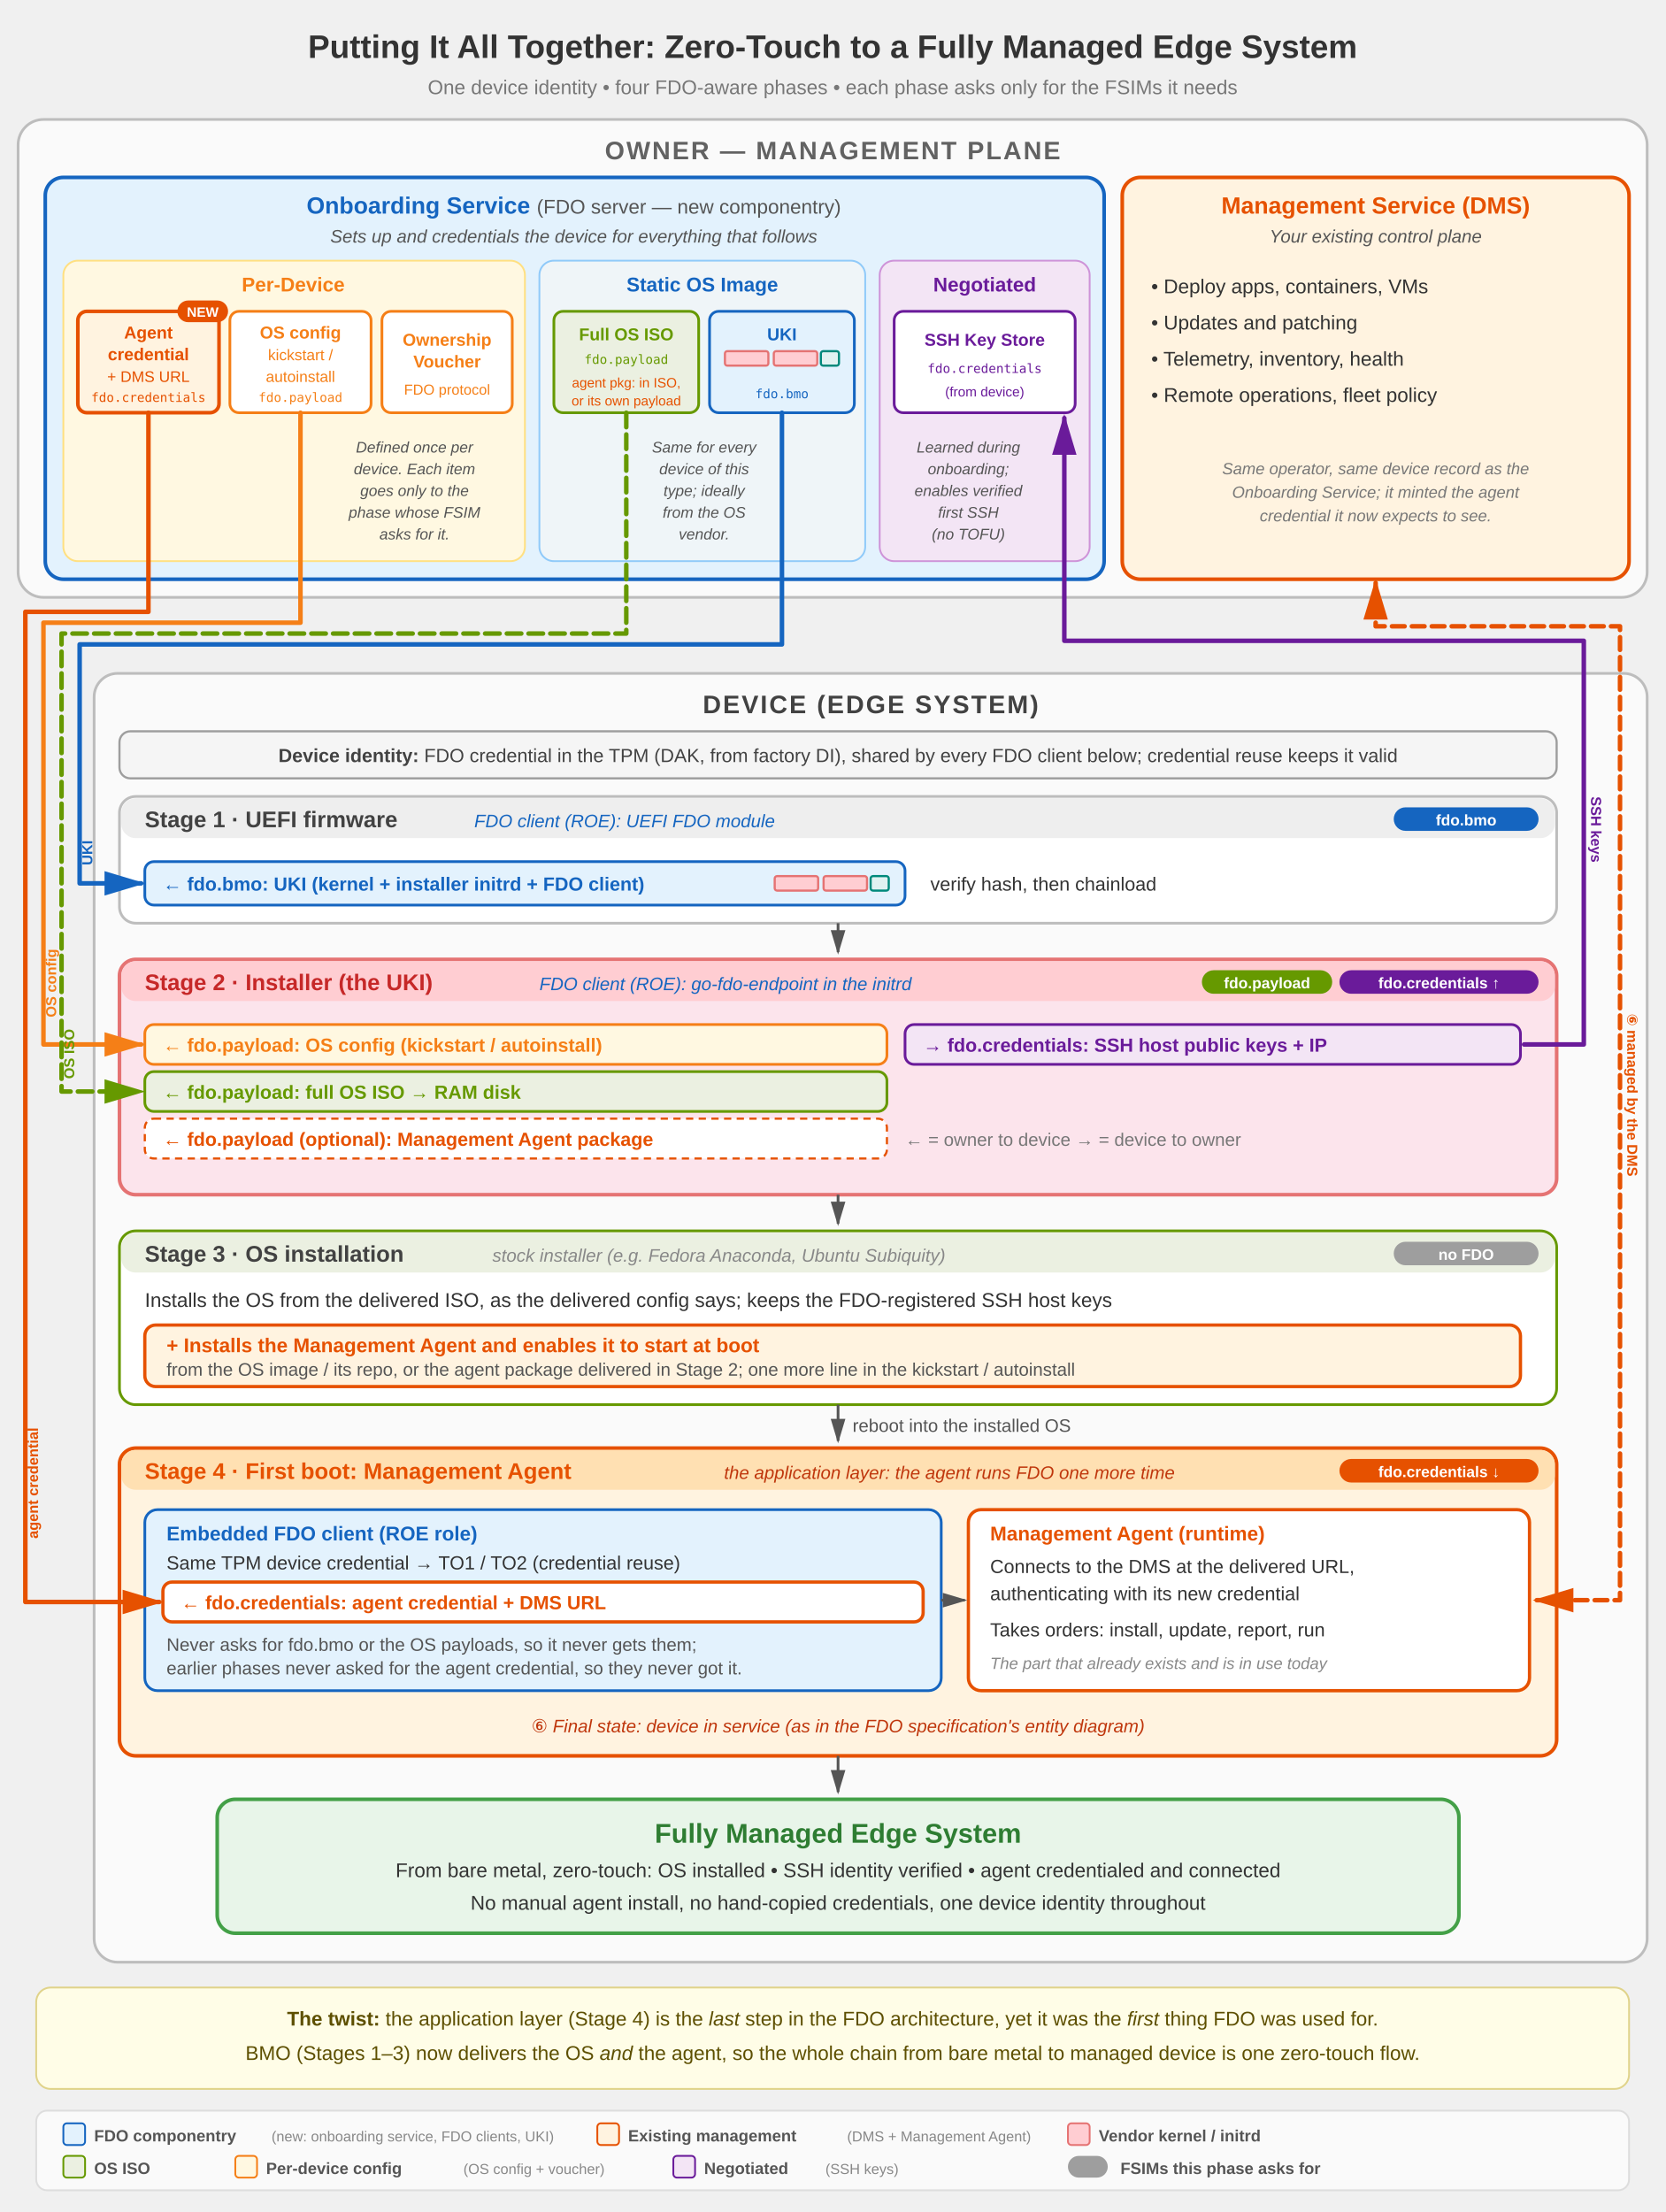
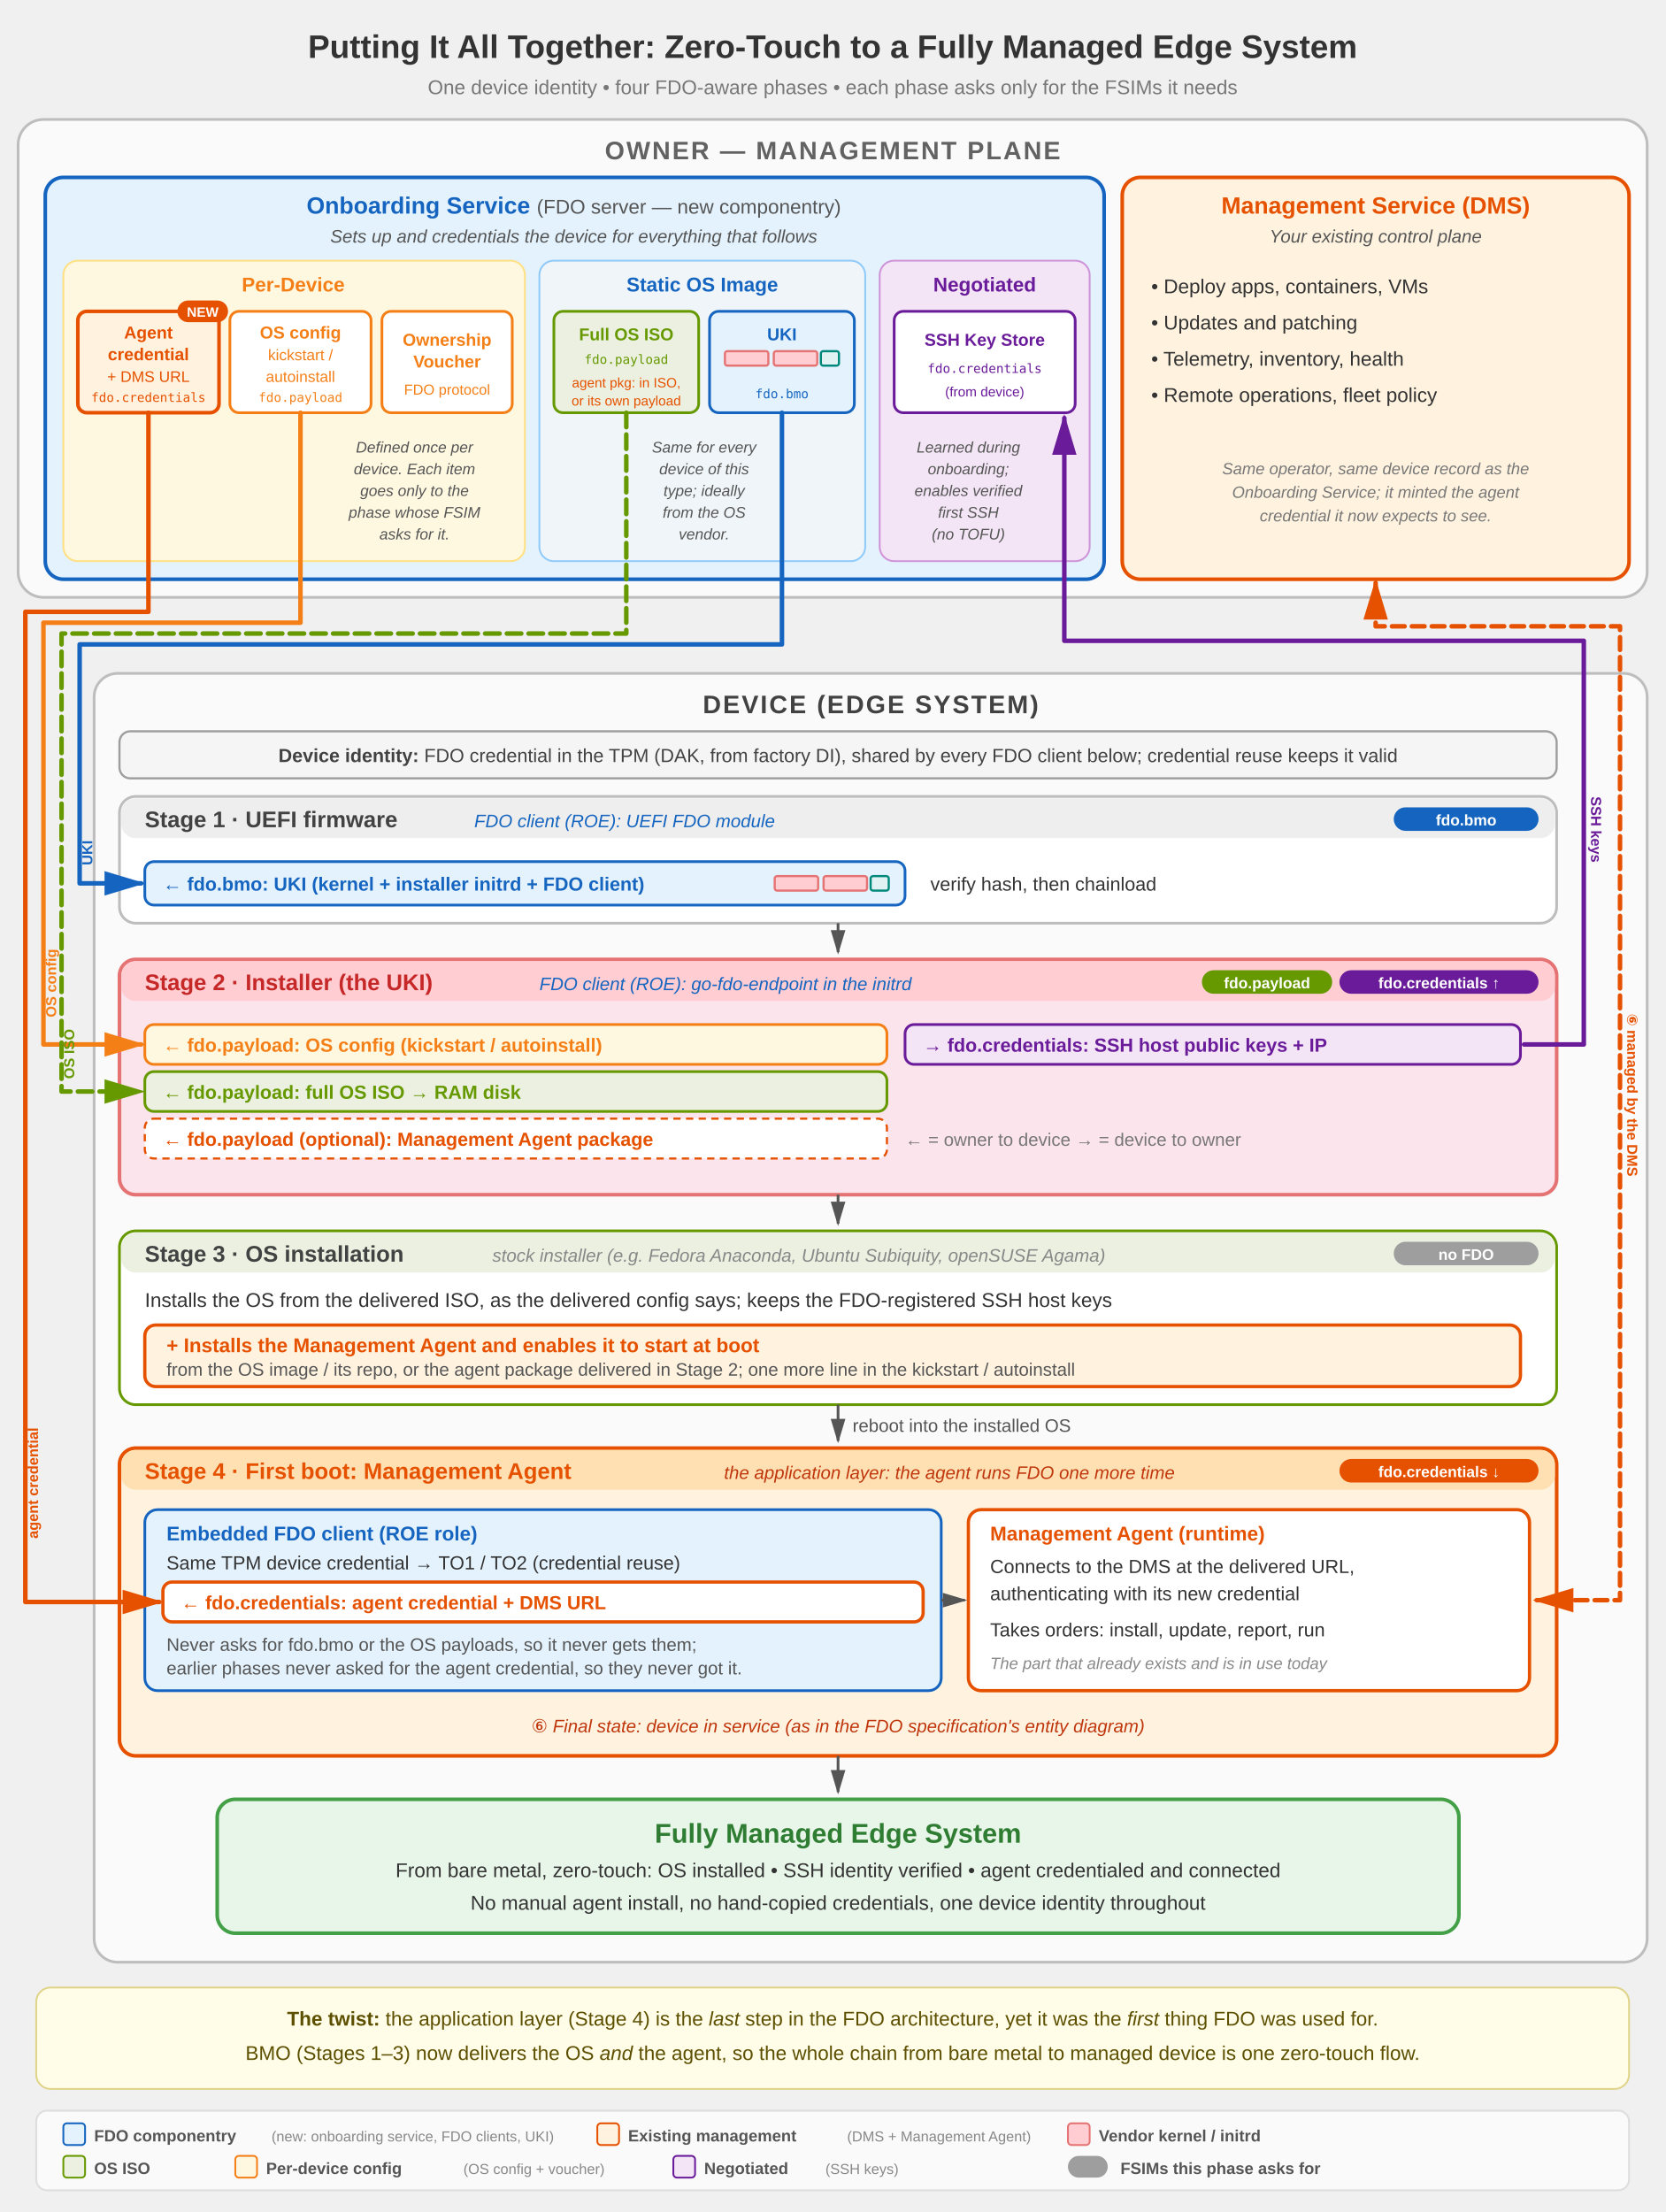
<svg xmlns="http://www.w3.org/2000/svg" viewBox="0 0 920 1222" font-family="'Segoe UI','Helvetica Neue',Arial,sans-serif">
  <defs>
    <marker id="arr" viewBox="0 0 10 6" refX="9" refY="3" markerWidth="9" markerHeight="5.4" orient="auto-start-reverse">
      <path d="M0,0 L10,3 L0,6z" fill="#555" />
    </marker>
    <marker id="arr-blue" viewBox="0 0 10 6" refX="9" refY="3" markerWidth="9" markerHeight="5.4" orient="auto-start-reverse">
      <path d="M0,0 L10,3 L0,6z" fill="#1565c0" />
    </marker>
    <marker id="arr-green" viewBox="0 0 10 6" refX="9" refY="3" markerWidth="9" markerHeight="5.4" orient="auto-start-reverse">
      <path d="M0,0 L10,3 L0,6z" fill="#669900" />
    </marker>
    <marker id="arr-amber" viewBox="0 0 10 6" refX="9" refY="3" markerWidth="9" markerHeight="5.4" orient="auto-start-reverse">
      <path d="M0,0 L10,3 L0,6z" fill="#f57f17" />
    </marker>
    <marker id="arr-purple" viewBox="0 0 10 6" refX="9" refY="3" markerWidth="9" markerHeight="5.4" orient="auto-start-reverse">
      <path d="M0,0 L10,3 L0,6z" fill="#6a1b9a" />
    </marker>
    <marker id="arr-orange" viewBox="0 0 10 6" refX="9" refY="3" markerWidth="9" markerHeight="5.4" orient="auto-start-reverse">
      <path d="M0,0 L10,3 L0,6z" fill="#e65100" />
    </marker>
    <g id="uki-parts">
      <rect x="0" y="0" width="24" height="8" rx="1.3" fill="#ffcdd2" stroke="#e57373" stroke-width="1.2" />
      <rect x="27" y="0" width="24" height="8" rx="1.3" fill="#ffcdd2" stroke="#e57373" stroke-width="1.2" />
      <rect x="53" y="0" width="10" height="8" rx="1.3" fill="#e0f2f1" stroke="#00897b" stroke-width="1.2" />
    </g>
  </defs>
  <text x="460" y="32" text-anchor="middle" font-size="18" font-weight="bold" fill="#333">Putting It All Together: Zero-Touch to a Fully Managed Edge System</text>
  <text x="460" y="52" text-anchor="middle" font-size="11" fill="#777">One device identity  •  four FDO-aware phases  •  each phase asks only for the FSIMs it needs</text>
  <rect x="10" y="66" width="900" height="264" rx="14" fill="#fafafa" stroke="#bdbdbd" stroke-width="1.5" />
  <text x="460" y="88" text-anchor="middle" font-size="14" font-weight="bold" fill="#626262" letter-spacing="1">OWNER — MANAGEMENT PLANE</text>
  <rect x="25" y="98" width="585" height="222" rx="10" fill="#e3f2fd" stroke="#1565c0" stroke-width="2" />
  <text x="317" y="118" text-anchor="middle" font-size="13" font-weight="bold" fill="#1565c0">Onboarding Service <tspan font-weight="normal" font-size="11" fill="#555">(FDO server — new componentry)</tspan>
  </text>
  <text x="317" y="134" text-anchor="middle" font-size="10" fill="#555" font-style="italic">Sets up and credentials the device for everything that follows</text>
  <rect x="35" y="144" width="255" height="166" rx="8" fill="#fff8e1" stroke="#ffe082" stroke-width="1" />
  <text x="162" y="161" text-anchor="middle" font-size="11" font-weight="bold" fill="#f57f17">Per-Device</text>
  <rect x="43" y="172" width="78" height="56" rx="5" fill="#fff3e0" stroke="#e65100" stroke-width="2" />
  <text x="82" y="187" text-anchor="middle" font-size="9.5" font-weight="bold" fill="#e65100">Agent</text>
  <text x="82" y="199" text-anchor="middle" font-size="9.5" font-weight="bold" fill="#e65100">credential</text>
  <text x="82" y="211" text-anchor="middle" font-size="8.5" fill="#e65100">+ DMS URL</text>
  <text x="82" y="222" text-anchor="middle" font-size="7" fill="#e65100" font-family="monospace">fdo.credentials</text>
  <rect x="98" y="166" width="28" height="12" rx="6" fill="#e65100" />
  <text x="112" y="175" text-anchor="middle" font-size="7.5" font-weight="bold" fill="#fff">NEW</text>
  <rect x="127" y="172" width="78" height="56" rx="5" fill="#ffffff" stroke="#f57f17" stroke-width="1.5" />
  <text x="166" y="187" text-anchor="middle" font-size="9.5" font-weight="bold" fill="#f57f17">OS config</text>
  <text x="166" y="199" text-anchor="middle" font-size="8.5" fill="#f57f17">kickstart /</text>
  <text x="166" y="211" text-anchor="middle" font-size="8.5" fill="#f57f17">autoinstall</text>
  <text x="166" y="222" text-anchor="middle" font-size="7" fill="#f57f17" font-family="monospace">fdo.payload</text>
  <rect x="211" y="172" width="72" height="56" rx="5" fill="#ffffff" stroke="#f57f17" stroke-width="1.5" />
  <text x="247" y="191" text-anchor="middle" font-size="9.5" font-weight="bold" fill="#f57f17">Ownership</text>
  <text x="247" y="203" text-anchor="middle" font-size="9.5" font-weight="bold" fill="#f57f17">Voucher</text>
  <text x="247" y="218" text-anchor="middle" font-size="8" fill="#f57f17">FDO protocol</text>
  <text x="229" y="250" text-anchor="middle" font-size="8.5" fill="#555" font-style="italic">Defined once per</text>
  <text x="229" y="262" text-anchor="middle" font-size="8.5" fill="#555" font-style="italic">device. Each item</text>
  <text x="229" y="274" text-anchor="middle" font-size="8.5" fill="#555" font-style="italic">goes only to the</text>
  <text x="229" y="286" text-anchor="middle" font-size="8.5" fill="#555" font-style="italic">phase whose FSIM</text>
  <text x="229" y="298" text-anchor="middle" font-size="8.5" fill="#555" font-style="italic">asks for it.</text>
  <rect x="298" y="144" width="180" height="166" rx="8" fill="#eff5f8" stroke="#90caf9" stroke-width="1" />
  <text x="388" y="161" text-anchor="middle" font-size="11" font-weight="bold" fill="#1565c0">Static OS Image</text>
  <rect x="306" y="172" width="80" height="56" rx="5" fill="#ebf0e1" stroke="#669900" stroke-width="1.5" />
  <text x="346" y="188" text-anchor="middle" font-size="9.5" font-weight="bold" fill="#669900">Full OS ISO</text>
  <text x="346" y="201" text-anchor="middle" font-size="7" fill="#669900" font-family="monospace">fdo.payload</text>
  <text x="346" y="214" text-anchor="middle" font-size="7.5" fill="#e65100">agent pkg: in ISO,</text>
  <text x="346" y="224" text-anchor="middle" font-size="7.5" fill="#e65100">or its own payload</text>
  <rect x="392" y="172" width="80" height="56" rx="5" fill="#e3f2fd" stroke="#1565c0" stroke-width="1.5" />
  <text x="432" y="188" text-anchor="middle" font-size="9.5" font-weight="bold" fill="#1565c0">UKI</text>
  <use href="#uki-parts" x="400.5" y="194" />
  <text x="432" y="220" text-anchor="middle" font-size="7" fill="#1565c0" font-family="monospace">fdo.bmo</text>
  <text x="389" y="250" text-anchor="middle" font-size="8.5" fill="#555" font-style="italic">Same for every</text>
  <text x="389" y="262" text-anchor="middle" font-size="8.5" fill="#555" font-style="italic">device of this</text>
  <text x="389" y="274" text-anchor="middle" font-size="8.5" fill="#555" font-style="italic">type; ideally</text>
  <text x="389" y="286" text-anchor="middle" font-size="8.5" fill="#555" font-style="italic">from the OS</text>
  <text x="389" y="298" text-anchor="middle" font-size="8.5" fill="#555" font-style="italic">vendor.</text>
  <rect x="486" y="144" width="116" height="166" rx="8" fill="#f3e5f5" stroke="#ce93d8" stroke-width="1" />
  <text x="544" y="161" text-anchor="middle" font-size="11" font-weight="bold" fill="#6a1b9a">Negotiated</text>
  <rect x="494" y="172" width="100" height="56" rx="5" fill="#ffffff" stroke="#6a1b9a" stroke-width="1.5" />
  <text x="544" y="191" text-anchor="middle" font-size="9.5" font-weight="bold" fill="#6a1b9a">SSH Key Store</text>
  <text x="544" y="206" text-anchor="middle" font-size="7" fill="#6a1b9a" font-family="monospace">fdo.credentials</text>
  <text x="544" y="219" text-anchor="middle" font-size="7.5" fill="#6a1b9a">(from device)</text>
  <text x="535" y="250" text-anchor="middle" font-size="8.5" fill="#555" font-style="italic">Learned during</text>
  <text x="535" y="262" text-anchor="middle" font-size="8.5" fill="#555" font-style="italic">onboarding;</text>
  <text x="535" y="274" text-anchor="middle" font-size="8.5" fill="#555" font-style="italic">enables verified</text>
  <text x="535" y="286" text-anchor="middle" font-size="8.5" fill="#555" font-style="italic">first SSH</text>
  <text x="535" y="298" text-anchor="middle" font-size="8.5" fill="#555" font-style="italic">(no TOFU)</text>
  <rect x="620" y="98" width="280" height="222" rx="10" fill="#fff3e0" stroke="#e65100" stroke-width="2" />
  <text x="760" y="118" text-anchor="middle" font-size="13" font-weight="bold" fill="#e65100">Management Service (DMS)</text>
  <text x="760" y="134" text-anchor="middle" font-size="10" fill="#555" font-style="italic">Your existing control plane</text>
  <text x="636" y="162" font-size="11" fill="#333">• Deploy apps, containers, VMs</text>
  <text x="636" y="182" font-size="11" fill="#333">• Updates and patching</text>
  <text x="636" y="202" font-size="11" fill="#333">• Telemetry, inventory, health</text>
  <text x="636" y="222" font-size="11" fill="#333">• Remote operations, fleet policy</text>
  <text x="760" y="262" text-anchor="middle" font-size="9" fill="#777" font-style="italic">Same operator, same device record as the</text>
  <text x="760" y="275" text-anchor="middle" font-size="9" fill="#777" font-style="italic">Onboarding Service; it minted the agent</text>
  <text x="760" y="288" text-anchor="middle" font-size="9" fill="#777" font-style="italic">credential it now expects to see.</text>
  <rect x="52" y="372" width="858" height="712" rx="13" fill="#fafafa" stroke="#bdbdbd" stroke-width="1.5" />
  <text x="481" y="394" text-anchor="middle" font-size="14" font-weight="bold" fill="#424242" letter-spacing="1">DEVICE (EDGE SYSTEM)</text>
  <rect x="66" y="404" width="794" height="26" rx="6" fill="#f5f5f5" stroke="#9e9e9e" stroke-width="1.2" />
  <text x="463" y="421" text-anchor="middle" font-size="10.5" fill="#424242">
    <tspan font-weight="bold">Device identity:</tspan> FDO credential in the TPM (DAK, from factory DI), shared by every FDO client below; credential reuse keeps it valid</text>
  <rect x="66" y="440" width="794" height="70" rx="9" fill="#ffffff" stroke="#bdbdbd" stroke-width="1.5" />
  <rect x="67" y="441" width="792" height="22" rx="8" fill="#eeeeee" />
  <text x="80" y="457" font-size="12.5" font-weight="bold" fill="#424242">Stage 1 · UEFI firmware</text>
  <text x="262" y="457" font-size="10" fill="#1565c0" font-style="italic">FDO client (ROE): UEFI FDO module</text>
  <rect x="770" y="446" width="80" height="13" rx="6.5" fill="#1565c0" />
  <text x="810" y="456" text-anchor="middle" font-size="8.5" font-weight="bold" fill="#fff">fdo.bmo</text>
  <rect x="80" y="476" width="420" height="24" rx="5" fill="#e3f2fd" stroke="#1565c0" stroke-width="1.5" />
  <text x="90" y="492" font-size="10.5" font-weight="bold" fill="#1565c0">← fdo.bmo: UKI (kernel + installer initrd + FDO client)</text>
  <use href="#uki-parts" x="428" y="484" />
  <text x="514" y="492" font-size="10.5" fill="#333">verify hash, then chainload</text>
  <line x1="463" y1="510" x2="463" y2="526" stroke="#555" stroke-width="1.5" marker-end="url(#arr)" />
  <rect x="66" y="530" width="794" height="130" rx="9" fill="#fce4ec" stroke="#e57373" stroke-width="2" />
  <rect x="67" y="531" width="792" height="22" rx="8" fill="#ffcdd2" />
  <text x="80" y="547" font-size="12.5" font-weight="bold" fill="#c62828">Stage 2 · Installer (the UKI)</text>
  <text x="298" y="547" font-size="10" fill="#1565c0" font-style="italic">FDO client (ROE): go-fdo-endpoint in the initrd</text>
  <rect x="664" y="536" width="72" height="13" rx="6.5" fill="#669900" />
  <text x="700" y="546" text-anchor="middle" font-size="8.5" font-weight="bold" fill="#fff">fdo.payload</text>
  <rect x="740" y="536" width="110" height="13" rx="6.5" fill="#6a1b9a" />
  <text x="795" y="546" text-anchor="middle" font-size="8.5" font-weight="bold" fill="#fff">fdo.credentials ↑</text>
  <rect x="80" y="566" width="410" height="22" rx="5" fill="#fff8e1" stroke="#f57f17" stroke-width="1.5" />
  <text x="90" y="581" font-size="10.5" font-weight="bold" fill="#f57f17">← fdo.payload: OS config (kickstart / autoinstall)</text>
  <rect x="500" y="566" width="340" height="22" rx="5" fill="#f3e5f5" stroke="#6a1b9a" stroke-width="1.5" />
  <text x="510" y="581" font-size="10.5" font-weight="bold" fill="#6a1b9a">→ fdo.credentials: SSH host public keys + IP</text>
  <rect x="80" y="592" width="410" height="22" rx="5" fill="#ebf0e1" stroke="#669900" stroke-width="1.5" />
  <text x="90" y="607" font-size="10.5" font-weight="bold" fill="#669900">← fdo.payload: full OS ISO → RAM disk</text>
  <rect x="80" y="618" width="410" height="22" rx="5" fill="#ffffff" stroke="#e65100" stroke-width="1.2" stroke-dasharray="4,3" />
  <text x="90" y="633" font-size="10.5" font-weight="bold" fill="#e65100">← fdo.payload (optional): Management Agent package</text>
  <text x="500" y="633" font-size="10" fill="#777">← = owner to device    → = device to owner</text>
  <line x1="463" y1="660" x2="463" y2="676" stroke="#555" stroke-width="1.5" marker-end="url(#arr)" />
  <rect x="66" y="680" width="794" height="96" rx="9" fill="#ffffff" stroke="#669900" stroke-width="1.5" />
  <rect x="67" y="681" width="792" height="22" rx="8" fill="#ebf0e1" />
  <text x="80" y="697" font-size="12.5" font-weight="bold" fill="#424242">Stage 3 · OS installation</text>
-   <text x="272" y="697" font-size="10" fill="#888" font-style="italic">stock installer (e.g. Fedora Anaconda, Ubuntu Subiquity)</text>
+   <text x="272" y="697" font-size="10" fill="#888" font-style="italic">stock installer (e.g. Fedora Anaconda, Ubuntu Subiquity, openSUSE Agama)</text>
  <rect x="770" y="686" width="80" height="13" rx="6.5" fill="#9e9e9e" />
  <text x="810" y="696" text-anchor="middle" font-size="8.5" font-weight="bold" fill="#fff">no FDO</text>
  <text x="80" y="722" font-size="11" fill="#333">Installs the OS from the delivered ISO, as the delivered config says; keeps the FDO-registered SSH host keys</text>
  <rect x="80" y="732" width="760" height="34" rx="6" fill="#fff3e0" stroke="#e65100" stroke-width="1.8" />
  <text x="92" y="747" font-size="11" font-weight="bold" fill="#e65100">+ Installs the Management Agent and enables it to start at boot</text>
  <text x="92" y="760" font-size="10" fill="#555">from the OS image / its repo, or the agent package delivered in Stage 2; one more line in the kickstart / autoinstall</text>
  <line x1="463" y1="776" x2="463" y2="796" stroke="#555" stroke-width="1.5" marker-end="url(#arr)" />
  <text x="471" y="791" font-size="10" fill="#555">reboot into the installed OS</text>
  <rect x="66" y="800" width="794" height="170" rx="9" fill="#fff3e0" stroke="#e65100" stroke-width="2" />
  <rect x="67" y="801" width="792" height="22" rx="8" fill="#ffe0b2" />
  <text x="80" y="817" font-size="12.5" font-weight="bold" fill="#e65100">Stage 4 · First boot: Management Agent</text>
  <text x="400" y="817" font-size="10" fill="#bf360c" font-style="italic">the application layer: the agent runs FDO one more time</text>
  <rect x="740" y="806" width="110" height="13" rx="6.5" fill="#e65100" />
  <text x="795" y="816" text-anchor="middle" font-size="8.5" font-weight="bold" fill="#fff">fdo.credentials ↓</text>
  <rect x="80" y="834" width="440" height="100" rx="7" fill="#e3f2fd" stroke="#1565c0" stroke-width="1.5" />
  <text x="92" y="851" font-size="11" font-weight="bold" fill="#1565c0">Embedded FDO client (ROE role)</text>
  <text x="92" y="867" font-size="10.5" fill="#333">Same TPM device credential → TO1 / TO2 (credential reuse)</text>
  <rect x="90" y="874" width="420" height="22" rx="5" fill="#ffffff" stroke="#e65100" stroke-width="1.8" />
  <text x="100" y="889" font-size="10.5" font-weight="bold" fill="#e65100">← fdo.credentials: agent credential + DMS URL</text>
  <text x="92" y="912" font-size="10" fill="#555">Never asks for fdo.bmo or the OS payloads, so it never gets them;</text>
  <text x="92" y="925" font-size="10" fill="#555">earlier phases never asked for the agent credential, so they never got it.</text>
  <rect x="535" y="834" width="310" height="100" rx="7" fill="#ffffff" stroke="#e65100" stroke-width="1.8" />
  <text x="547" y="851" font-size="11" font-weight="bold" fill="#e65100">Management Agent (runtime)</text>
  <text x="547" y="869" font-size="10.5" fill="#333">Connects to the DMS at the delivered URL,</text>
  <text x="547" y="884" font-size="10.5" fill="#333">authenticating with its new credential</text>
  <text x="547" y="904" font-size="10.5" fill="#333">Takes orders: install, update, report, run</text>
  <text x="547" y="922" font-size="9" fill="#888" font-style="italic">The part that already exists and is in use today</text>
  <line x1="520" y1="884" x2="533" y2="884" stroke="#555" stroke-width="1.5" marker-end="url(#arr)" />
  <text x="463" y="957" text-anchor="middle" font-size="10" fill="#bf360c" font-style="italic">⑥ Final state: device in service (as in the FDO specification's entity diagram)</text>
  <line x1="463" y1="970" x2="463" y2="990" stroke="#555" stroke-width="1.5" marker-end="url(#arr)" />
  <rect x="120" y="994" width="686" height="74" rx="10" fill="#e8f5e9" stroke="#43a047" stroke-width="2" />
  <text x="463" y="1018" text-anchor="middle" font-size="15" font-weight="bold" fill="#2e7d32">Fully Managed Edge System</text>
  <text x="463" y="1037" text-anchor="middle" font-size="11" fill="#333">From bare metal, zero-touch: OS installed  •  SSH identity verified  •  agent credentialed and connected</text>
  <text x="463" y="1055" text-anchor="middle" font-size="11" fill="#333">No manual agent install, no hand-copied credentials, one device identity throughout</text>
  <rect x="20" y="1098" width="880" height="56" rx="8" fill="#fffde7" stroke="#e0d38a" stroke-width="1" />
  <text x="460" y="1119" text-anchor="middle" font-size="11" fill="#5d4f00">
    <tspan font-weight="bold">The twist:</tspan> the application layer (Stage 4) is the <tspan font-style="italic">last</tspan> step in the FDO architecture, yet it was the <tspan font-style="italic">first</tspan> thing FDO was used for.</text>
  <text x="460" y="1138" text-anchor="middle" font-size="11" fill="#5d4f00">BMO (Stages 1–3) now delivers the OS <tspan font-style="italic">and</tspan> the agent, so the whole chain from bare metal to managed device is one zero-touch flow.</text>
  <path d="M 82,228 V 338 H 14 V 885 H 88" stroke="#e65100" stroke-width="2.5" fill="none" stroke-linecap="round" stroke-linejoin="round" marker-end="url(#arr-orange)" />
  <text x="-850" y="21" font-size="8" font-weight="bold" fill="#e65100" transform="rotate(-90)">agent credential</text>
  <path d="M 166,228 V 344 H 24 V 577 H 78" stroke="#f57f17" stroke-width="2.5" fill="none" stroke-linecap="round" stroke-linejoin="round" marker-end="url(#arr-amber)" />
  <text x="-562" y="31" font-size="8" font-weight="bold" fill="#f57f17" transform="rotate(-90)">OS config</text>
  <path d="M 346,228 V 350 H 34 V 603 H 78" stroke="#669900" stroke-width="2.5" fill="none" stroke-dasharray="8,4" stroke-linecap="round" stroke-linejoin="round" marker-end="url(#arr-green)" />
  <text x="-596" y="41" font-size="8" font-weight="bold" fill="#669900" transform="rotate(-90)">OS ISO</text>
  <path d="M 432,228 V 356 H 44 V 488 H 78" stroke="#1565c0" stroke-width="2.5" fill="none" stroke-linecap="round" stroke-linejoin="round" marker-end="url(#arr-blue)" />
  <text x="-478" y="51" font-size="8" font-weight="bold" fill="#1565c0" transform="rotate(-90)">UKI</text>
  <path d="M 842,577 H 875 V 354 H 588 V 231" stroke="#6a1b9a" stroke-width="2.5" fill="none" stroke-linecap="round" stroke-linejoin="round" marker-end="url(#arr-purple)" />
  <text x="440" y="-879" font-size="8" font-weight="bold" fill="#6a1b9a" transform="rotate(90)">SSH keys</text>
  <path d="M 760,322 V 346 H 895 V 884 H 849" stroke="#e65100" stroke-width="2.5" fill="none" stroke-dasharray="7,4" stroke-linecap="round" stroke-linejoin="round" marker-start="url(#arr-orange)" marker-end="url(#arr-orange)" />
  <text x="560" y="-899" font-size="8" font-weight="bold" fill="#e65100" transform="rotate(90)">⑥ managed by the DMS</text>
  <rect x="20" y="1166" width="880" height="44" rx="6" fill="#fafafa" stroke="#ddd" stroke-width="1" />
  <rect x="35" y="1173" width="12" height="12" rx="2" fill="#e3f2fd" stroke="#1565c0" />
  <text x="52" y="1183" font-size="9" font-weight="bold" fill="#555">FDO componentry</text>
  <text x="150" y="1183" font-size="8" fill="#888">(new: onboarding service, FDO clients, UKI)</text>
  <rect x="330" y="1173" width="12" height="12" rx="2" fill="#fff3e0" stroke="#e65100" />
  <text x="347" y="1183" font-size="9" font-weight="bold" fill="#555">Existing management</text>
  <text x="468" y="1183" font-size="8" fill="#888">(DMS + Management Agent)</text>
  <rect x="590" y="1173" width="12" height="12" rx="2" fill="#ffcdd2" stroke="#e57373" />
  <text x="607" y="1183" font-size="9" font-weight="bold" fill="#555">Vendor kernel / initrd</text>
  <rect x="35" y="1191" width="12" height="12" rx="2" fill="#ebf0e1" stroke="#669900" />
  <text x="52" y="1201" font-size="9" font-weight="bold" fill="#555">OS ISO</text>
  <rect x="130" y="1191" width="12" height="12" rx="2" fill="#fff8e1" stroke="#f57f17" />
  <text x="147" y="1201" font-size="9" font-weight="bold" fill="#555">Per-device config</text>
  <text x="256" y="1201" font-size="8" fill="#888">(OS config + voucher)</text>
  <rect x="372" y="1191" width="12" height="12" rx="2" fill="#f3e5f5" stroke="#6a1b9a" />
  <text x="389" y="1201" font-size="9" font-weight="bold" fill="#555">Negotiated</text>
  <text x="456" y="1201" font-size="8" fill="#888">(SSH keys)</text>
  <rect x="590" y="1191" width="22" height="12" rx="6" fill="#9e9e9e" />
  <text x="619" y="1201" font-size="9" font-weight="bold" fill="#555">FSIMs this phase asks for</text>
</svg>
